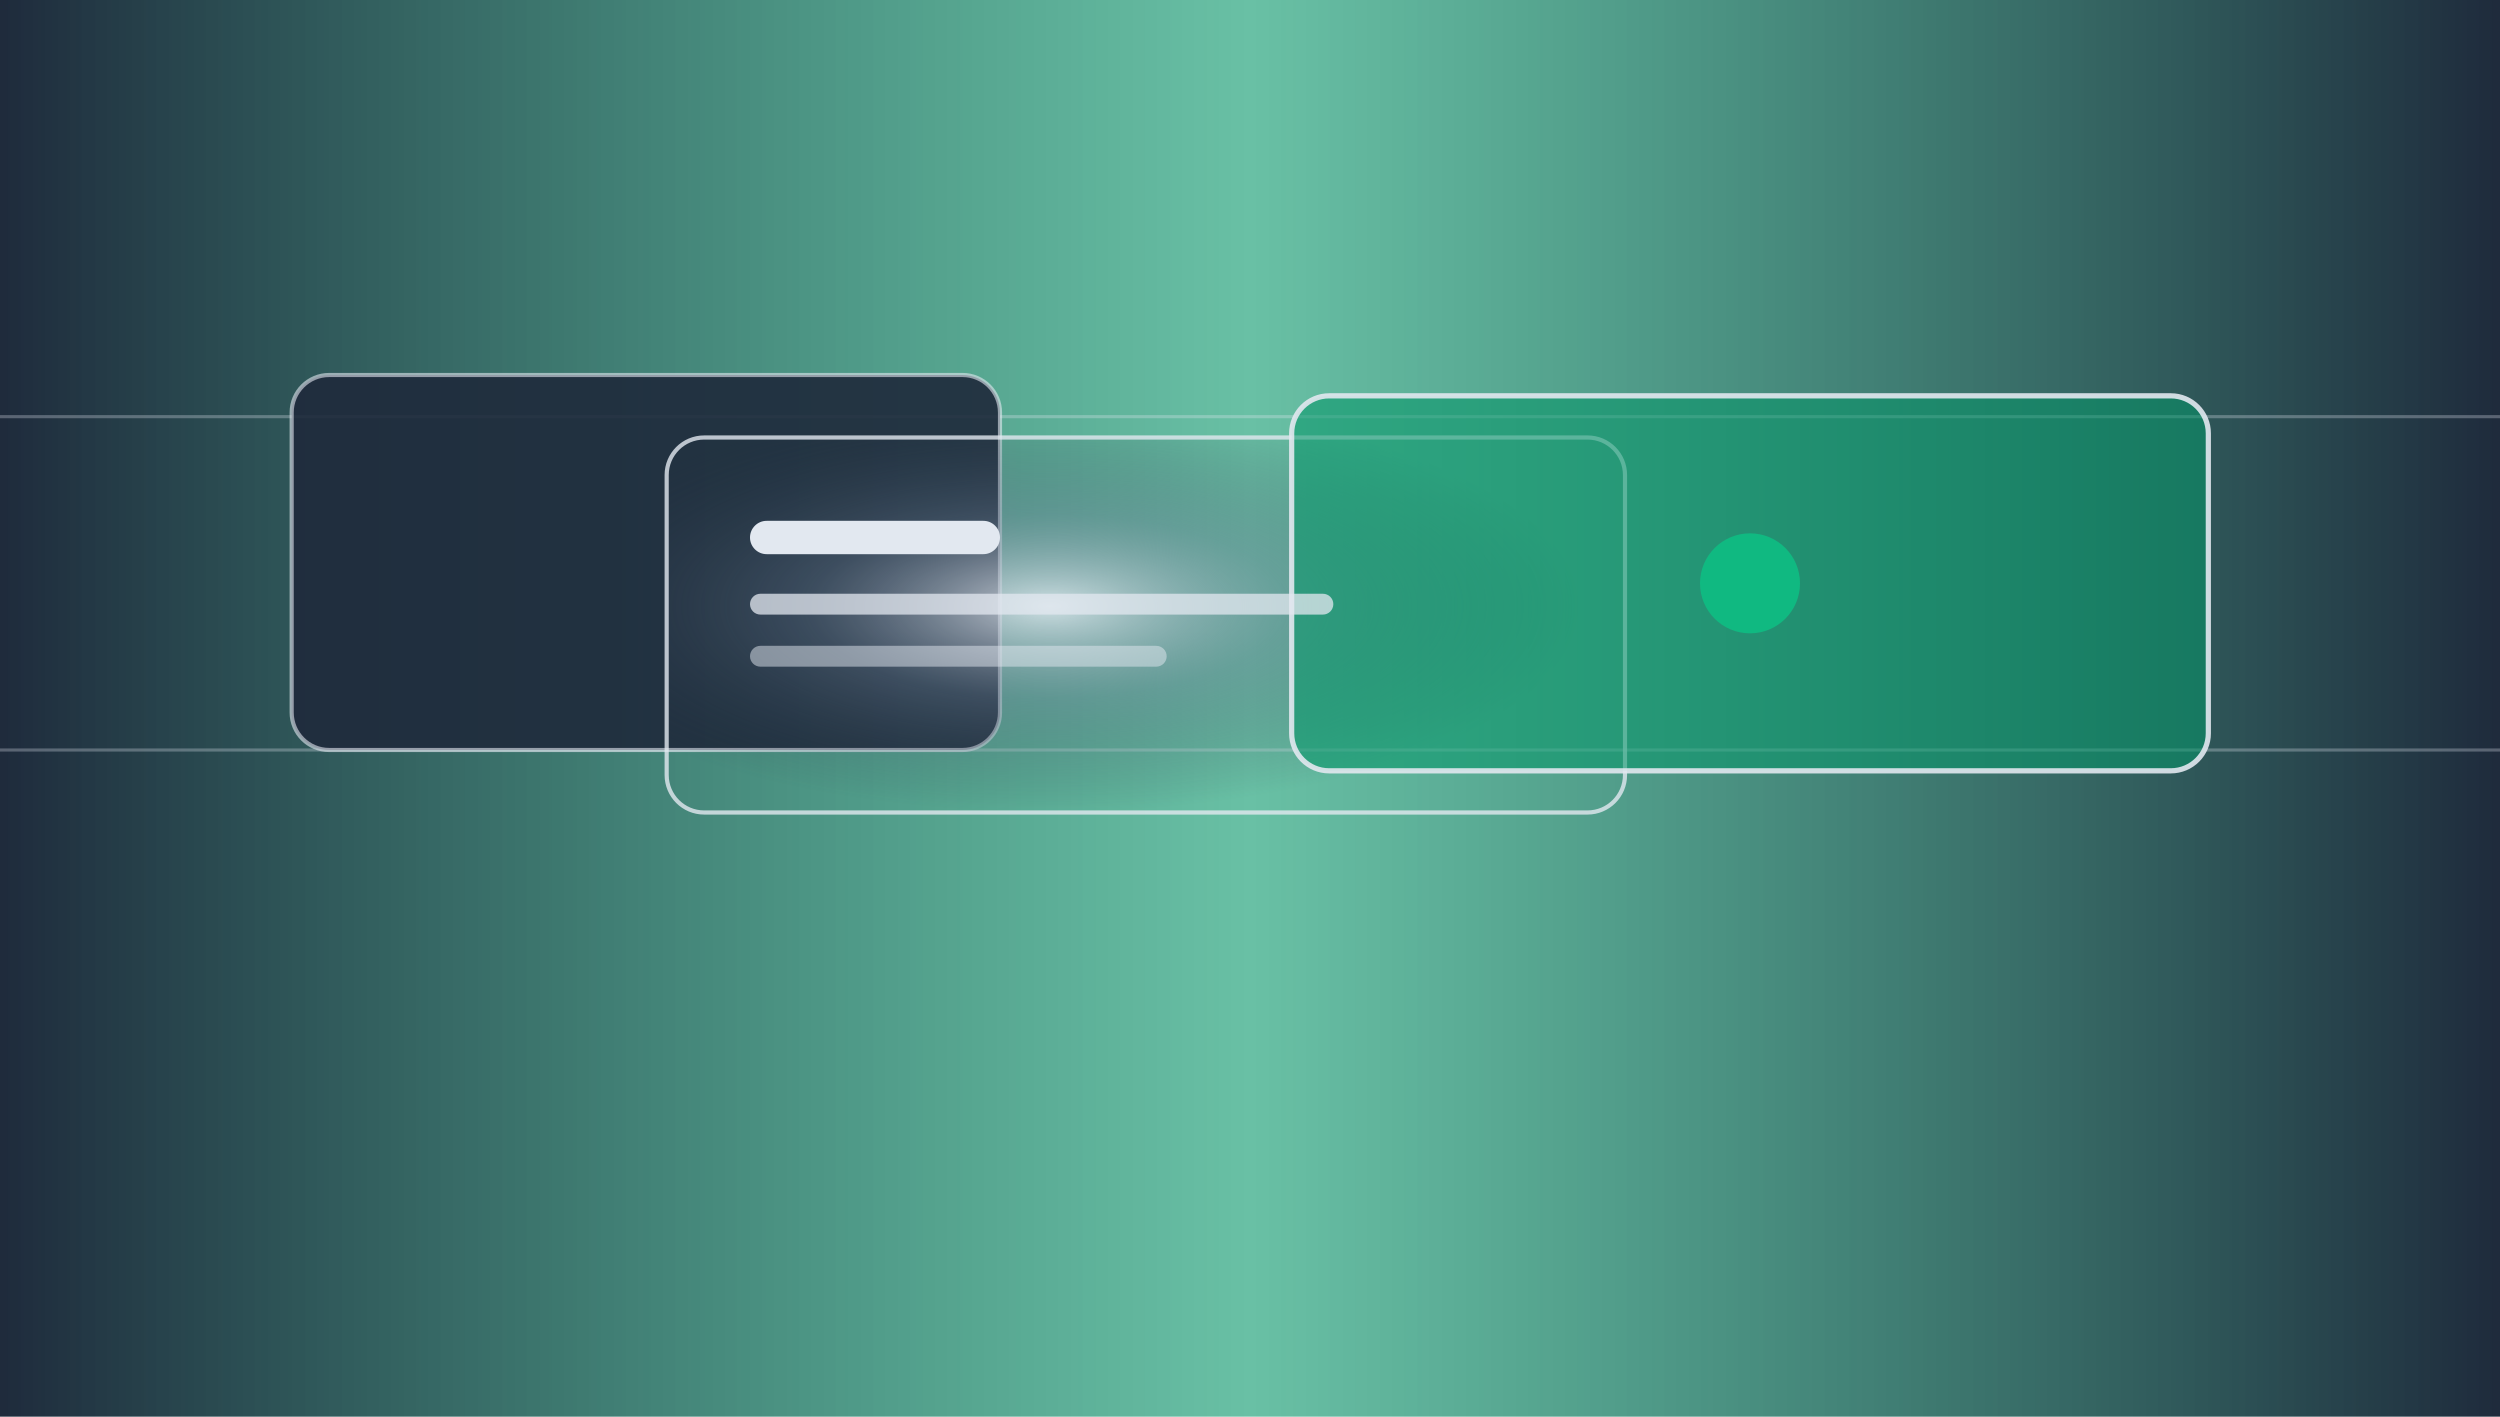
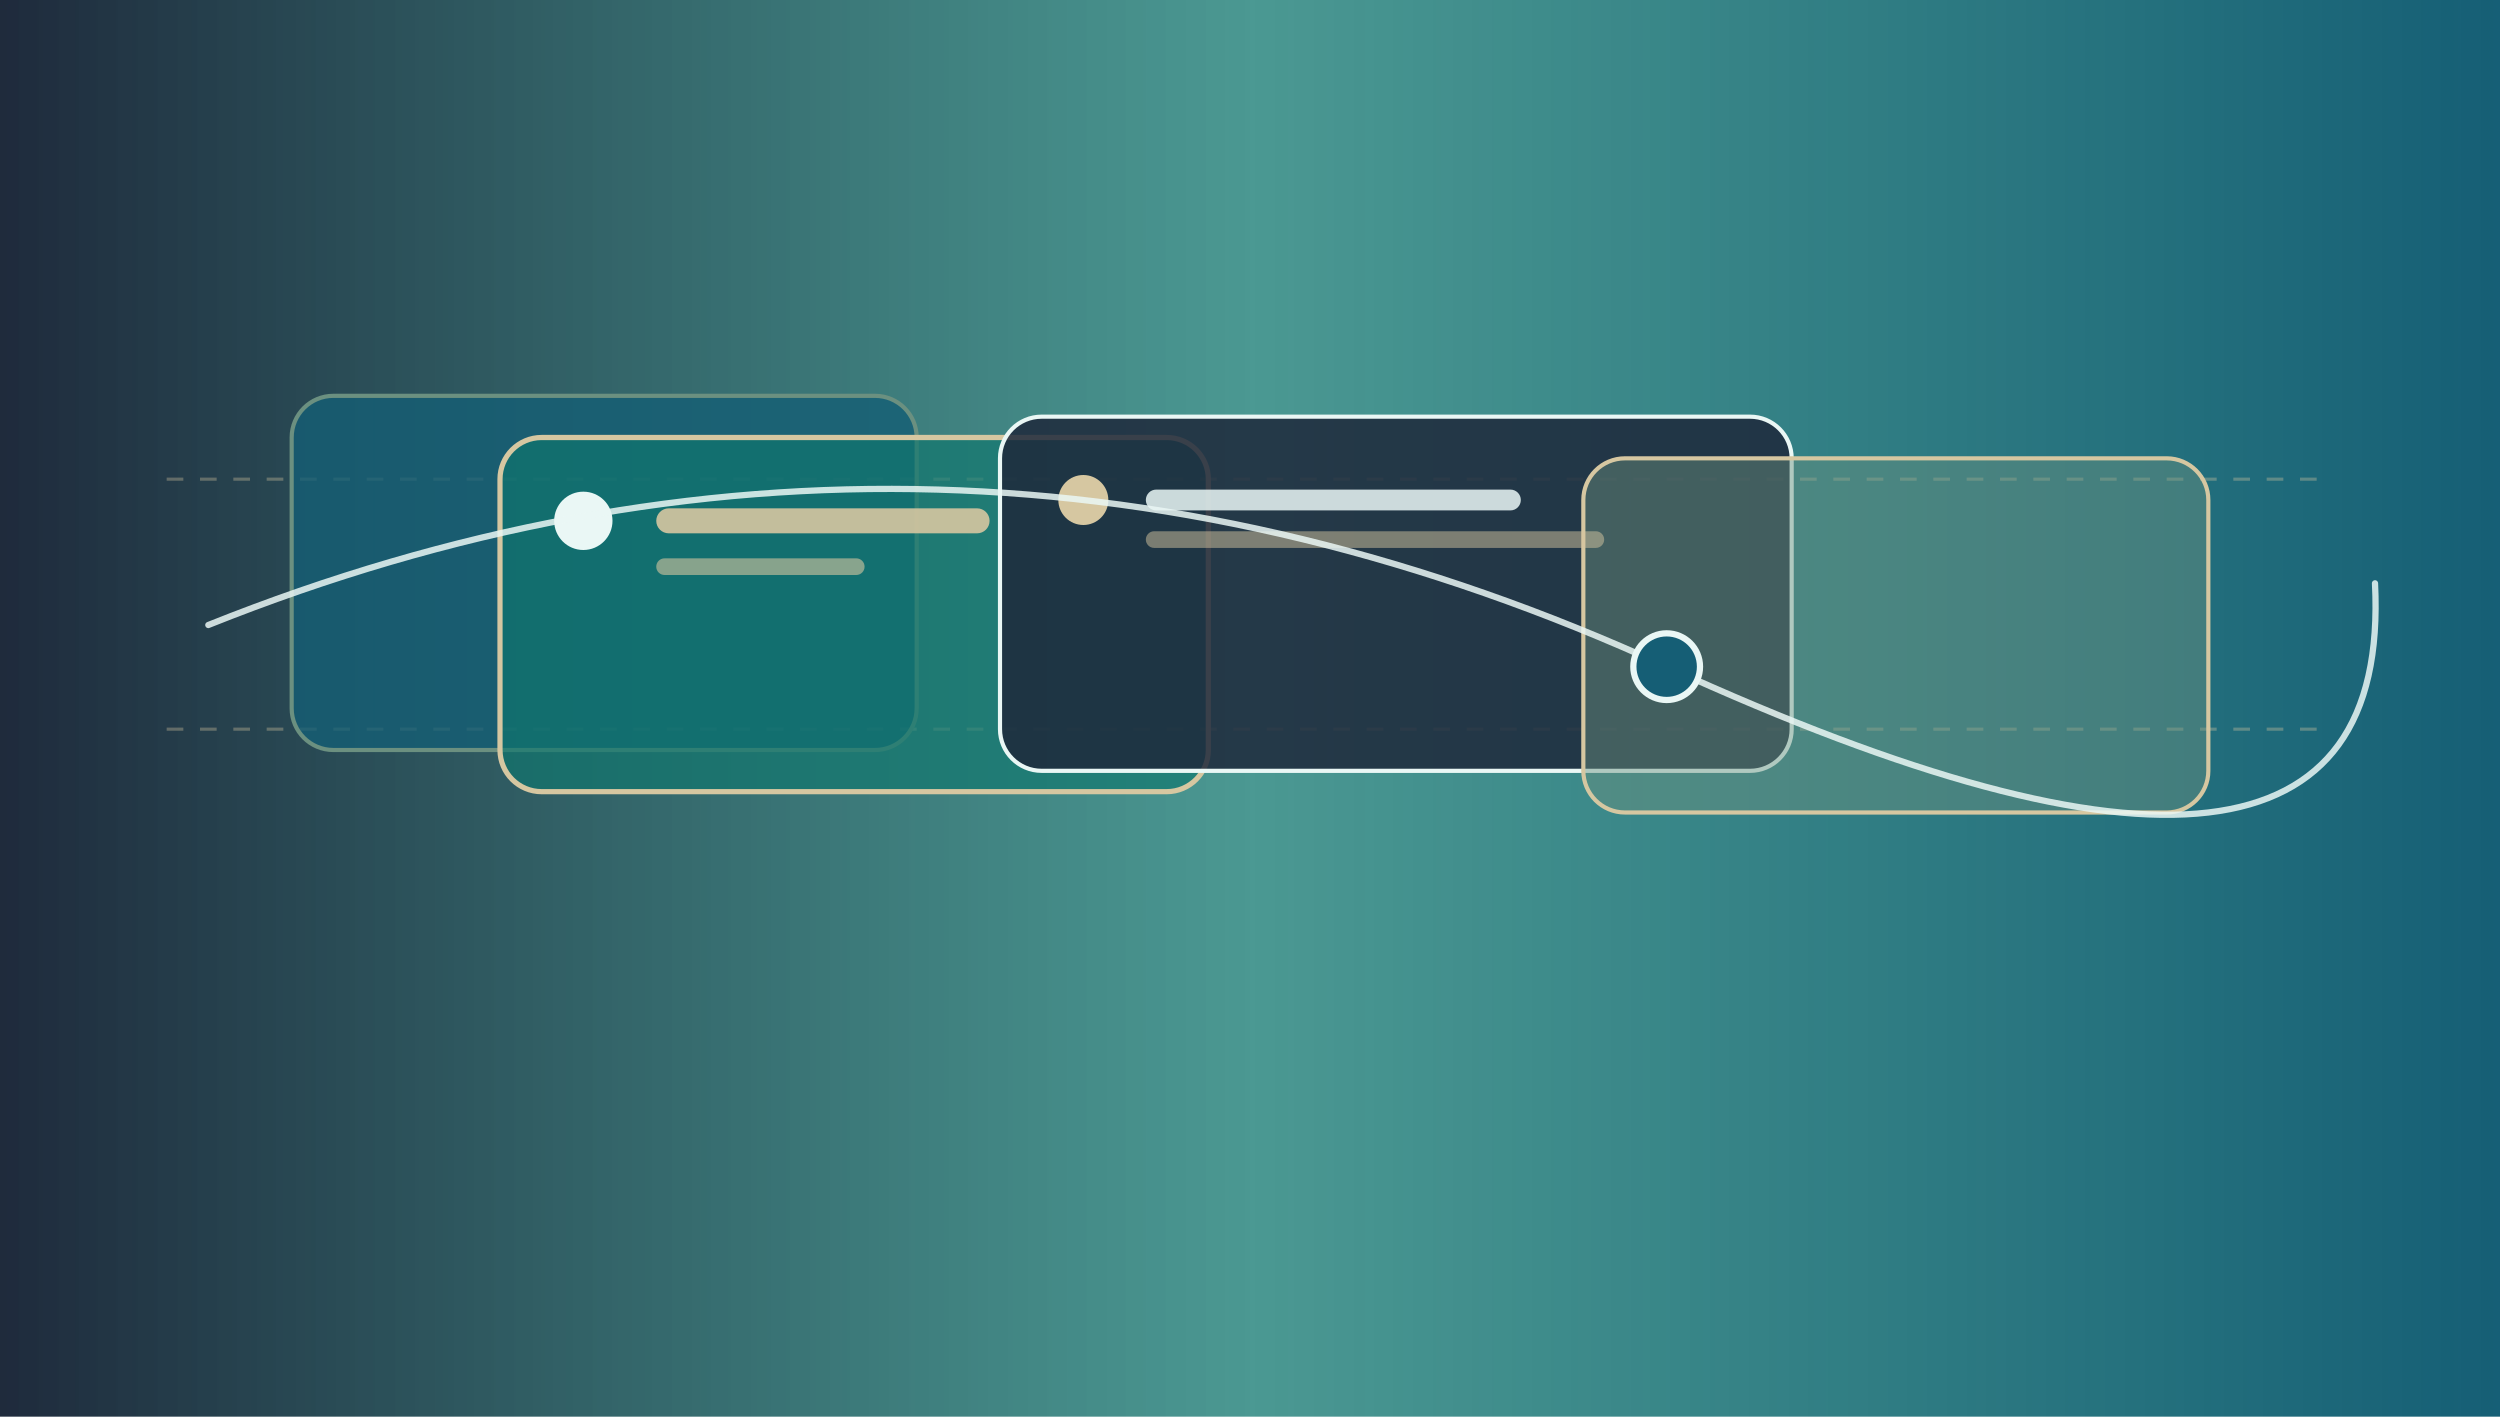
<svg xmlns="http://www.w3.org/2000/svg" viewBox="0 0 1200 680" preserveAspectRatio="xMidYMid slice" width="100%" height="100%">
  <defs>
-     <linearGradient id="grad_resource_5" x1="0%" y1="0%" x2="100%" y2="0%">
+     <linearGradient id="g_res_5" x1="0%" y1="0%" x2="100%" y2="0%">
      <stop offset="0%" stop-color="#1E293B" />
-       <stop offset="50%" stop-color="#059669" stop-opacity="0.6" />
-       <stop offset="100%" stop-color="#1E293B" />
+       <stop offset="50%" stop-color="#0F766E" stop-opacity="0.75" />
+       <stop offset="100%" stop-color="#155E75" />
    </linearGradient>
-     <radialGradient id="glow_resource_5" cx="40%" cy="45%" r="55%">
-       <stop offset="0%" stop-color="#E2E8F0" stop-opacity="0.85" />
-       <stop offset="45%" stop-color="#64748B" stop-opacity="0.4" />
-       <stop offset="100%" stop-color="#1E293B" stop-opacity="0" />
-     </radialGradient>
  </defs>
-   <rect width="1200" height="680" fill="url(#grad_resource_5)" />
-   <line x1="0" y1="200" x2="1200" y2="200" stroke="#E2E8F0" stroke-width="1.5" stroke-opacity="0.3" />
-   <line x1="0" y1="360" x2="1200" y2="360" stroke="#E2E8F0" stroke-width="1.5" stroke-opacity="0.3" />
-   <rect x="140" y="180" width="340" height="180" rx="18" fill="#1E293B" fill-opacity="0.9" stroke="#E2E8F0" stroke-width="2" stroke-opacity="0.6" />
-   <rect x="320" y="210" width="460" height="180" rx="18" fill="url(#glow_resource_5)" stroke="#E2E8F0" stroke-width="2" stroke-opacity="0.8" />
-   <rect x="620" y="190" width="440" height="180" rx="18" fill="#059669" fill-opacity="0.55" stroke="#E2E8F0" stroke-width="2.5" stroke-opacity="0.9" />
-   <rect x="360" y="250" width="120" height="16" rx="8" fill="#E2E8F0" />
-   <rect x="360" y="285" width="280" height="10" rx="5" fill="#E2E8F0" fill-opacity="0.75" />
-   <rect x="360" y="310" width="200" height="10" rx="5" fill="#E2E8F0" fill-opacity="0.5" />
-   <circle cx="840" cy="280" r="24" fill="#10B981" />
+   <rect width="1200" height="680" fill="url(#g_res_5)" />
+   <line x1="80" y1="230" x2="1120" y2="230" stroke="#D6C7A1" stroke-width="1.5" stroke-opacity="0.35" stroke-dasharray="8 8" />
+   <line x1="80" y1="350" x2="1120" y2="350" stroke="#D6C7A1" stroke-width="1.5" stroke-opacity="0.35" stroke-dasharray="8 8" />
+   <rect x="140" y="190" width="300" height="170" rx="20" fill="#155E75" fill-opacity="0.8" stroke="#6B9080" stroke-width="2" />
+   <rect x="240" y="210" width="340" height="170" rx="20" fill="#0F766E" fill-opacity="0.65" stroke="#D6C7A1" stroke-width="2.5" />
+   <rect x="480" y="200" width="380" height="170" rx="20" fill="#1E293B" fill-opacity="0.85" stroke="#EAF7F5" stroke-width="2" />
+   <rect x="760" y="220" width="300" height="170" rx="20" fill="#6B9080" fill-opacity="0.45" stroke="#D6C7A1" stroke-width="2" />
+   <circle cx="280" cy="250" r="14" fill="#EAF7F5" />
+   <rect x="315" y="244" width="160" height="12" rx="6" fill="#D6C7A1" fill-opacity="0.9" />
+   <rect x="315" y="268" width="100" height="8" rx="4" fill="#D6C7A1" fill-opacity="0.6" />
+   <circle cx="520" cy="240" r="12" fill="#D6C7A1" />
+   <rect x="550" y="235" width="180" height="10" rx="5" fill="#EAF7F5" fill-opacity="0.85" />
+   <rect x="550" y="255" width="220" height="8" rx="4" fill="#D6C7A1" fill-opacity="0.5" />
+   <path d="M 100 300 Q 450 160 800 320 T 1140 280" fill="none" stroke="#EAF7F5" stroke-width="3" stroke-linecap="round" opacity="0.85" />
+   <circle cx="800" cy="320" r="16" fill="#155E75" stroke="#EAF7F5" stroke-width="3" />
</svg>
